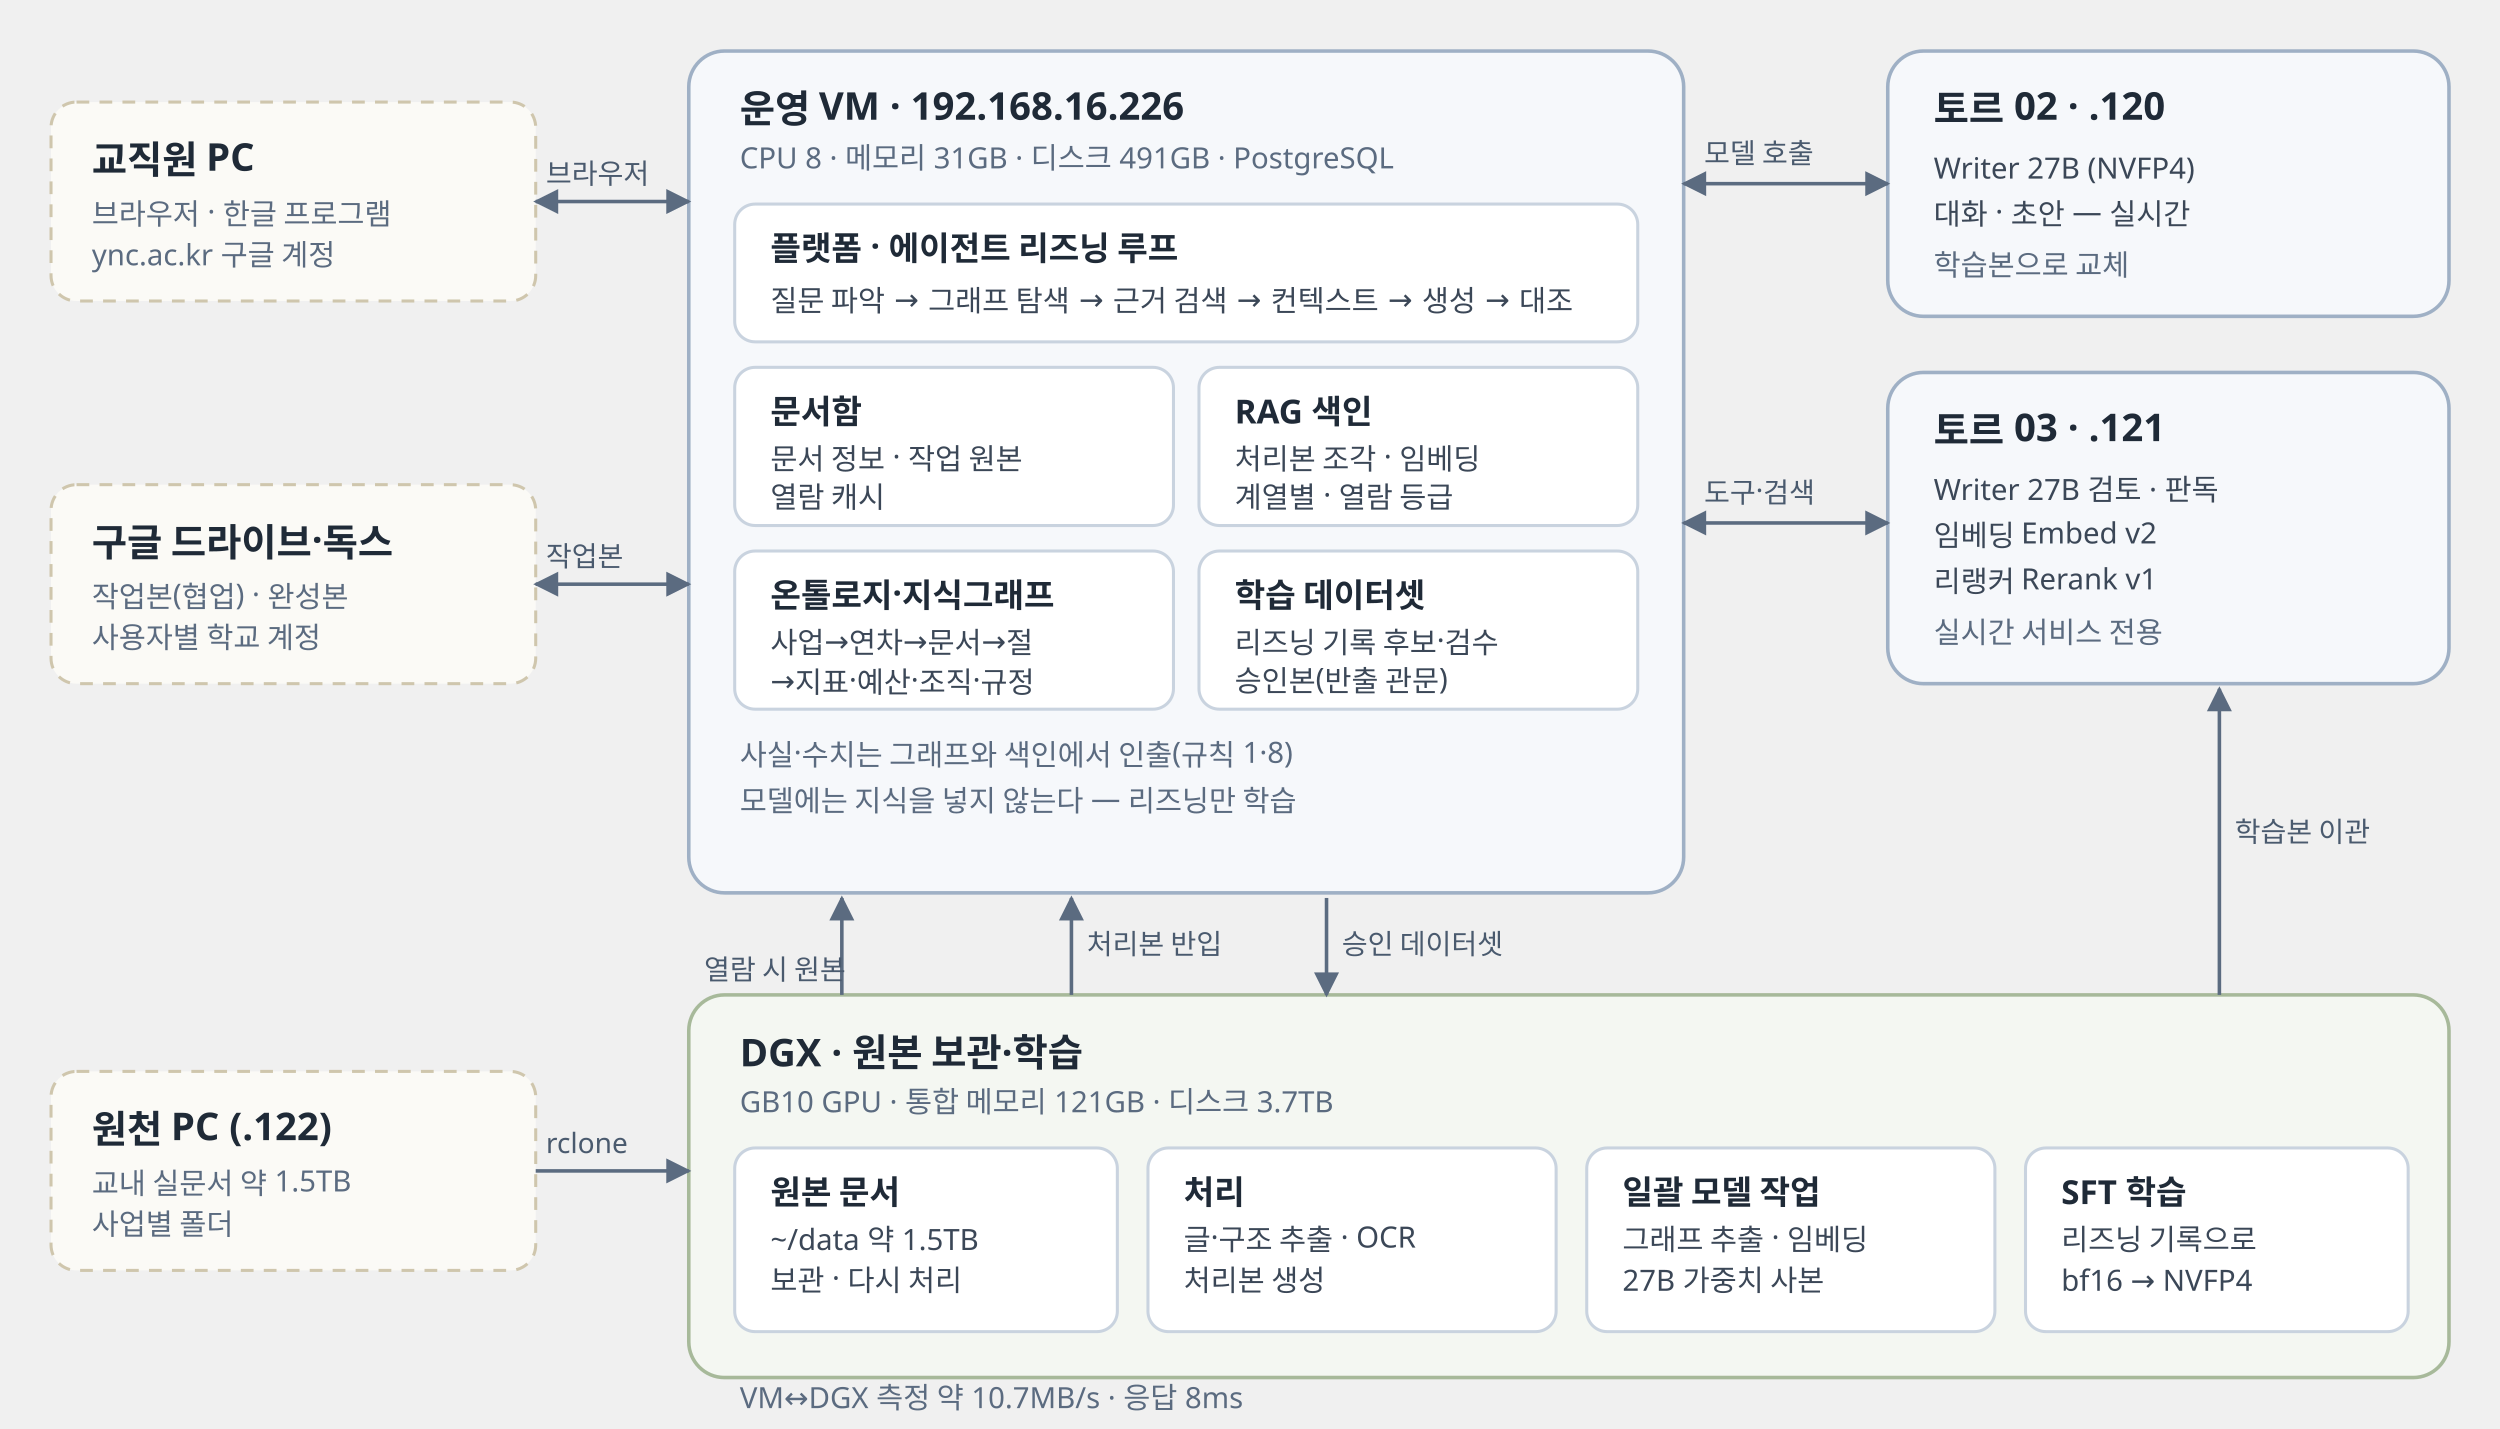
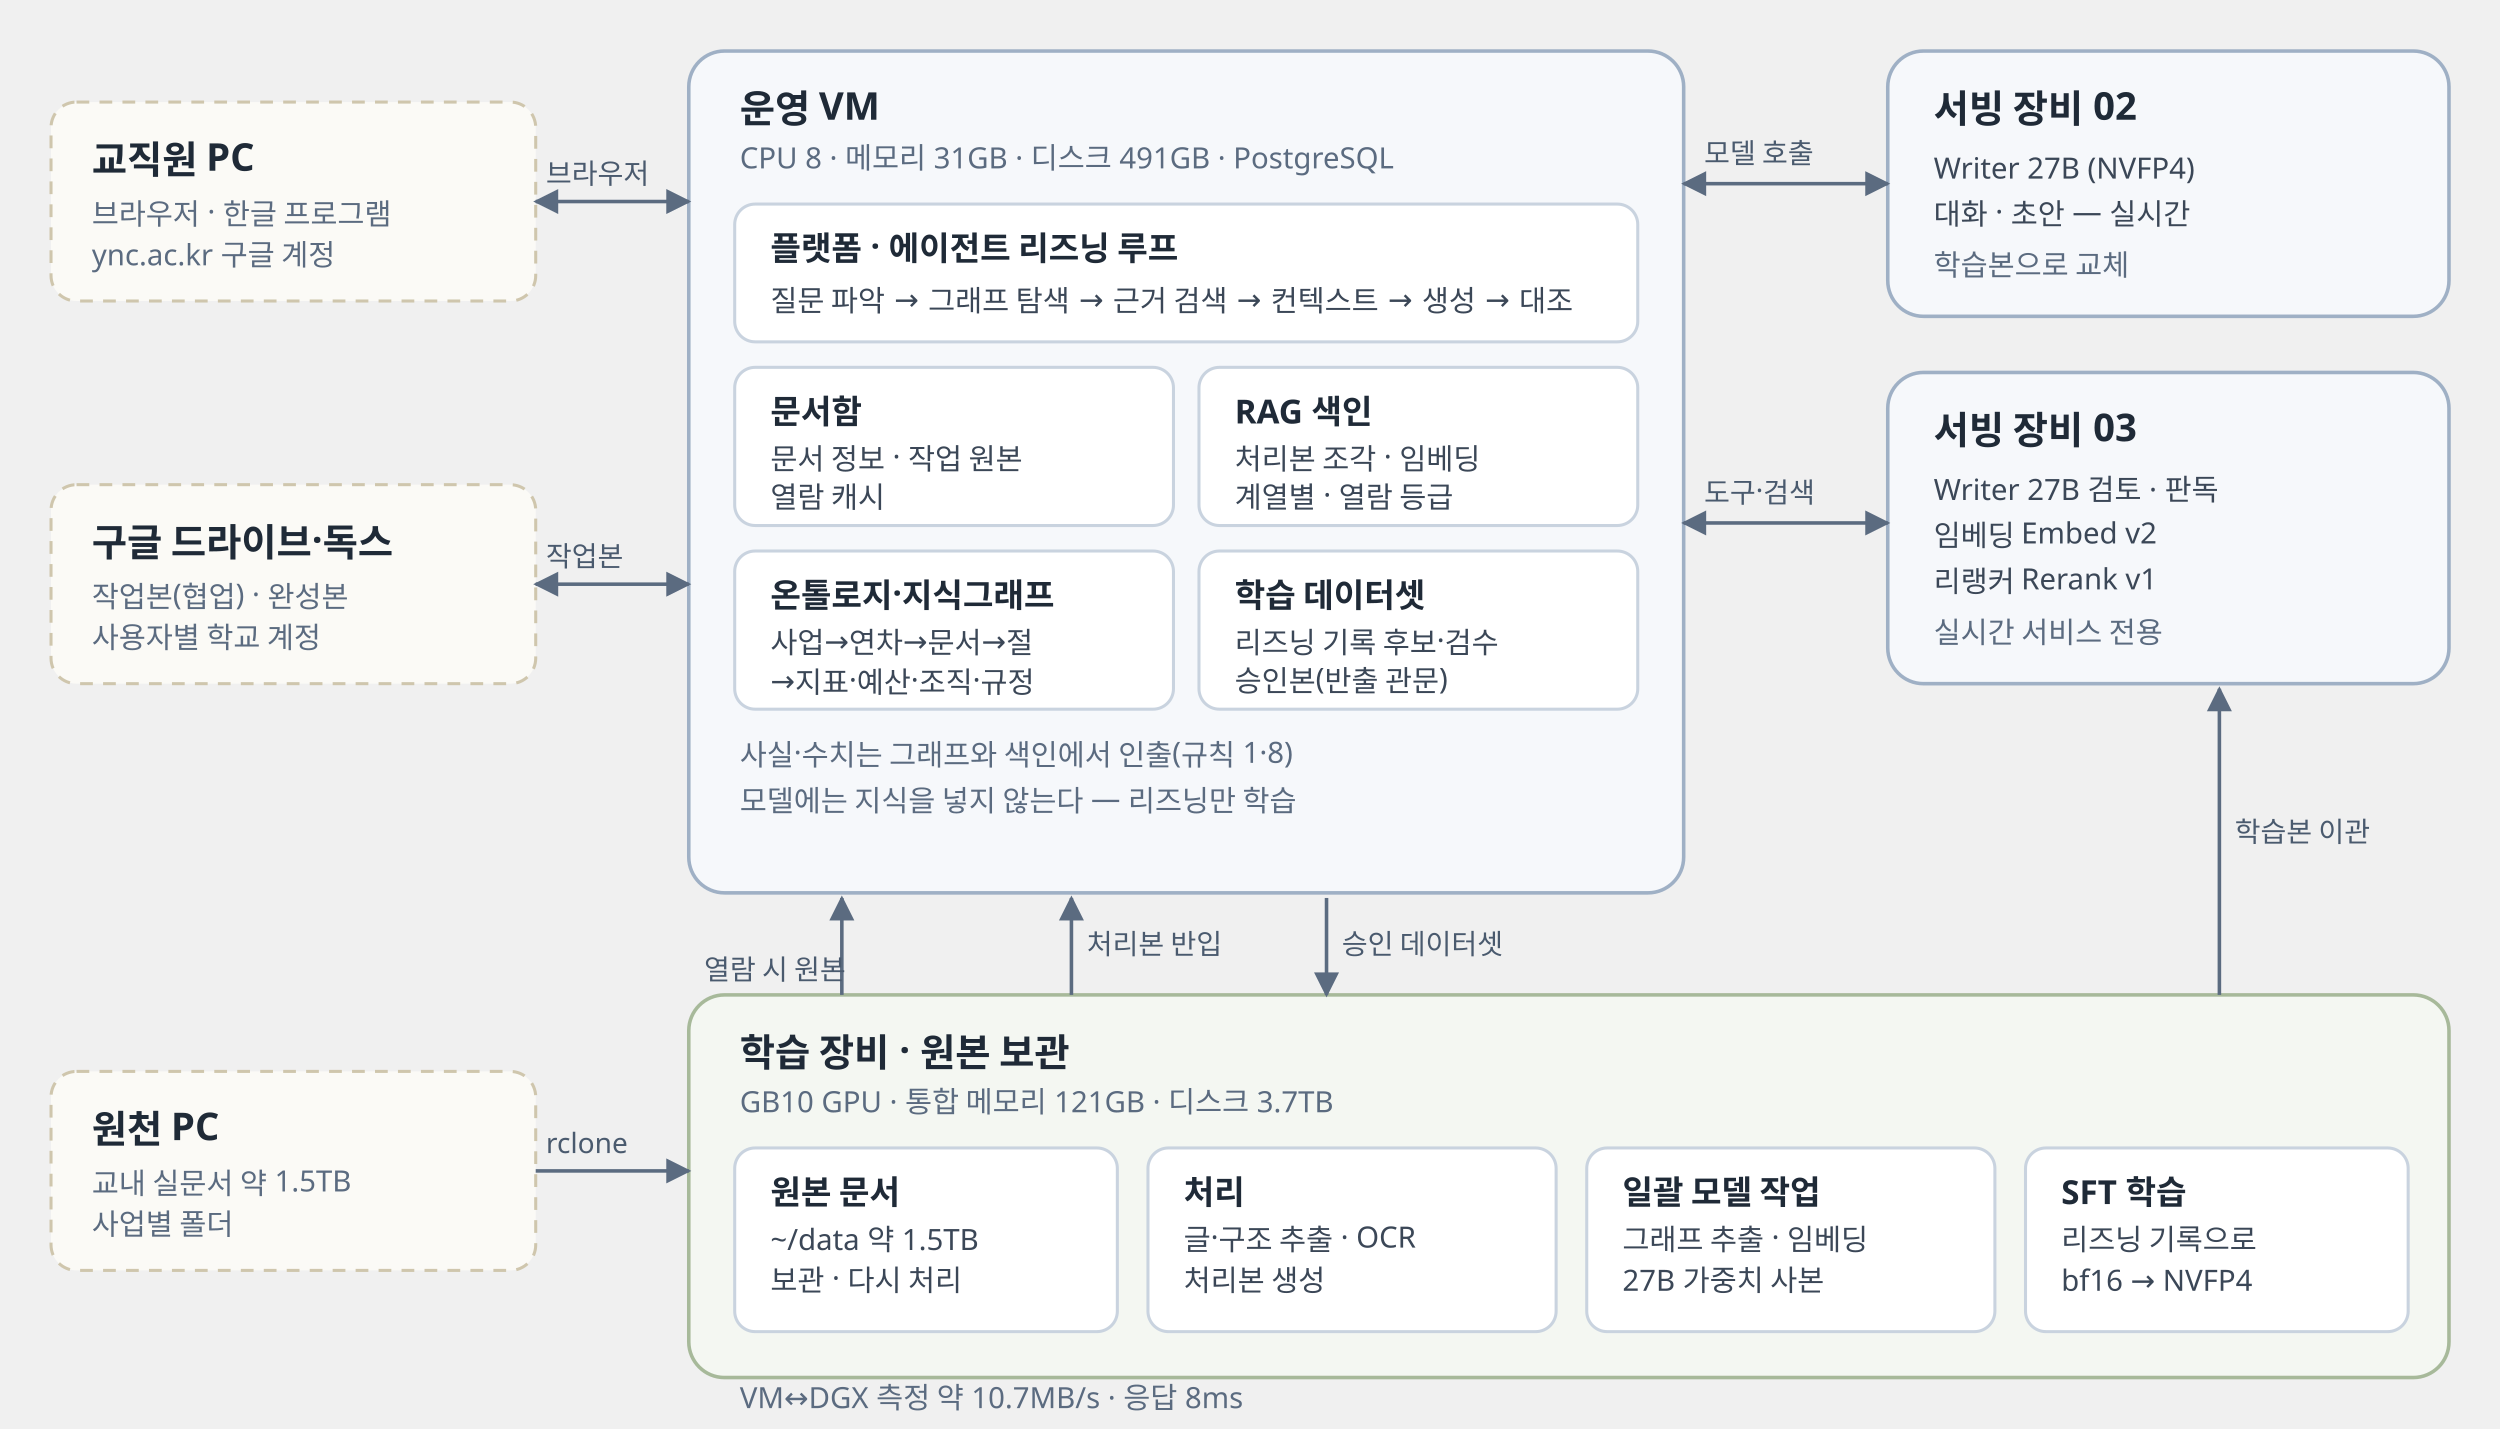
<svg xmlns="http://www.w3.org/2000/svg" viewBox="0 0 980 560" width="980" height="560" font-family="Pretendard, 'Apple SD Gothic Neo', 'Noto Sans KR', sans-serif" role="img" aria-labelledby="t d">
  <defs>
    <marker id="a" viewBox="0 0 10 10" refX="9" refY="5" markerWidth="7" markerHeight="7" orient="auto-start-reverse">
      <path d="M0 0 L10 5 L0 10 z" fill="#5b6b80" />
    </marker>
    <style>
      .box { fill:#ffffff; stroke:#c9d3df; stroke-width:1.2; }
      .host { fill:#f6f8fb; stroke:#9fb0c5; stroke-width:1.4; }
      .dgx { fill:#f4f7f2; stroke:#a7b99a; stroke-width:1.4; }
      .ext { fill:#fbfaf6; stroke:#cfc6ad; stroke-width:1.2; stroke-dasharray:5 4; }
      .h { font-size:15px; font-weight:700; fill:#1f2a37; }
      .s { font-size:11.5px; fill:#5b6b80; }
      .b { font-size:13px; font-weight:600; fill:#1f2a37; }
      .t { font-size:11.5px; fill:#3b4757; }
      .e { font-size:11px; fill:#4a5a6e; }
      .ln { stroke:#5b6b80; stroke-width:1.4; fill:none; marker-end:url(#a); }
      .ln2 { stroke:#5b6b80; stroke-width:1.4; fill:none; marker-end:url(#a); marker-start:url(#a); }
    </style>
  </defs>
  <rect class="ext" x="20" y="40" width="190" height="78" rx="10" />
  <text class="h" x="36" y="68">교직원 PC</text>
  <text class="s" x="36" y="88">브라우저 · 한글 프로그램</text>
  <text class="s" x="36" y="104">ync.ac.kr 구글 계정</text>
  <rect class="ext" x="20" y="190" width="190" height="78" rx="10" />
  <text class="h" x="36" y="218">구글 드라이브·독스</text>
  <text class="s" x="36" y="238">작업본(협업) · 완성본</text>
  <text class="s" x="36" y="254">사용자별 학교 계정</text>
  <rect class="ext" x="20" y="420" width="190" height="78" rx="10" />
-   <text class="h" x="36" y="448">원천 PC (.122)</text>
+   <text class="h" x="36" y="448">원천 PC</text>
  <text class="s" x="36" y="468">교내 실문서 약 1.5TB</text>
  <text class="s" x="36" y="484">사업별 폴더</text>
  <rect class="host" x="270" y="20" width="390" height="330" rx="14" />
-   <text class="h" x="290" y="48">운영 VM · 192.168.16.226</text>
+   <text class="h" x="290" y="48">운영 VM</text>
  <text class="s" x="290" y="66">CPU 8 · 메모리 31GB · 디스크 491GB · PostgreSQL</text>
  <rect class="box" x="288" y="80" width="354" height="54" rx="8" />
  <text class="b" x="302" y="102">플랫폼 · 에이전트 리즈닝 루프</text>
  <text class="t" x="302" y="122">질문 파악 → 그래프 탐색 → 근거 검색 → 컨텍스트 → 생성 → 대조</text>
  <rect class="box" x="288" y="144" width="172" height="62" rx="8" />
  <text class="b" x="302" y="166">문서함</text>
  <text class="t" x="302" y="184">문서 정보 · 작업 원본</text>
  <text class="t" x="302" y="199">열람 캐시</text>
  <rect class="box" x="470" y="144" width="172" height="62" rx="8" />
  <text class="b" x="484" y="166">RAG 색인</text>
  <text class="t" x="484" y="184">처리본 조각 · 임베딩</text>
  <text class="t" x="484" y="199">계열별 · 열람 등급</text>
  <rect class="box" x="288" y="216" width="172" height="62" rx="8" />
  <text class="b" x="302" y="238">온톨로지·지식그래프</text>
  <text class="t" x="302" y="256">사업→연차→문서→절</text>
  <text class="t" x="302" y="271">→지표·예산·조직·규정</text>
  <rect class="box" x="470" y="216" width="172" height="62" rx="8" />
  <text class="b" x="484" y="238">학습 데이터셋</text>
  <text class="t" x="484" y="256">리즈닝 기록 후보·검수</text>
  <text class="t" x="484" y="271">승인본(반출 관문)</text>
  <text class="s" x="290" y="300">사실·수치는 그래프와 색인에서 인출(규칙 1·8)</text>
  <text class="s" x="290" y="318">모델에는 지식을 넣지 않는다 — 리즈닝만 학습</text>
  <rect class="host" x="740" y="20" width="220" height="104" rx="14" />
-   <text class="h" x="758" y="48">토르 02 · .120</text>
+   <text class="h" x="758" y="48">서빙 장비 02</text>
  <text class="t" x="758" y="70">Writer 27B (NVFP4)</text>
  <text class="t" x="758" y="88">대화 · 초안 — 실시간</text>
  <text class="s" x="758" y="108">학습본으로 교체</text>
  <rect class="host" x="740" y="146" width="220" height="122" rx="14" />
-   <text class="h" x="758" y="174">토르 03 · .121</text>
+   <text class="h" x="758" y="174">서빙 장비 03</text>
  <text class="t" x="758" y="196">Writer 27B 검토 · 판독</text>
  <text class="t" x="758" y="214">임베딩 Embed v2</text>
  <text class="t" x="758" y="232">리랭커 Rerank v1</text>
  <text class="s" x="758" y="252">실시간 서비스 전용</text>
  <rect class="dgx" x="270" y="390" width="690" height="150" rx="14" />
-   <text class="h" x="290" y="418">DGX · 원본 보관·학습</text>
+   <text class="h" x="290" y="418">학습 장비 · 원본 보관</text>
  <text class="s" x="290" y="436">GB10 GPU · 통합 메모리 121GB · 디스크 3.7TB</text>
  <rect class="box" x="288" y="450" width="150" height="72" rx="8" />
  <text class="b" x="302" y="472">원본 문서</text>
  <text class="t" x="302" y="490">~/data 약 1.5TB</text>
  <text class="t" x="302" y="506">보관 · 다시 처리</text>
  <rect class="box" x="450" y="450" width="160" height="72" rx="8" />
  <text class="b" x="464" y="472">처리</text>
  <text class="t" x="464" y="490">글·구조 추출 · OCR</text>
  <text class="t" x="464" y="506">처리본 생성</text>
  <rect class="box" x="622" y="450" width="160" height="72" rx="8" />
  <text class="b" x="636" y="472">일괄 모델 작업</text>
  <text class="t" x="636" y="490">그래프 추출 · 임베딩</text>
  <text class="t" x="636" y="506">27B 가중치 사본</text>
  <rect class="box" x="794" y="450" width="150" height="72" rx="8" />
  <text class="b" x="808" y="472">SFT 학습</text>
  <text class="t" x="808" y="490">리즈닝 기록으로</text>
  <text class="t" x="808" y="506">bf16 → NVFP4</text>
  <path class="ln2" d="M210 79 L270 79" />
  <text class="e" x="214" y="72">브라우저</text>
  <path class="ln2" d="M210 229 L270 229" />
  <text class="e" x="214" y="222">작업본</text>
  <path class="ln" d="M210 459 L270 459" />
  <text class="e" x="214" y="452">rclone</text>
  <path class="ln2" d="M660 72 L740 72" />
  <text class="e" x="668" y="64">모델 호출</text>
  <path class="ln2" d="M660 205 L740 205" />
  <text class="e" x="668" y="197">도구·검색</text>
  <path class="ln" d="M420 390 L420 352" />
  <text class="e" x="426" y="374">처리본 반입</text>
  <path class="ln" d="M520 352 L520 390" />
  <text class="e" x="526" y="374">승인 데이터셋</text>
  <path class="ln" d="M330 390 L330 352" />
  <text class="e" x="276" y="384">열람 시 원본</text>
  <path class="ln" d="M870 390 L870 270" />
  <text class="e" x="876" y="330">학습본 이관</text>
  <text class="s" x="290" y="552">VM↔DGX 측정 약 10.7MB/s · 응답 8ms</text>
</svg>
